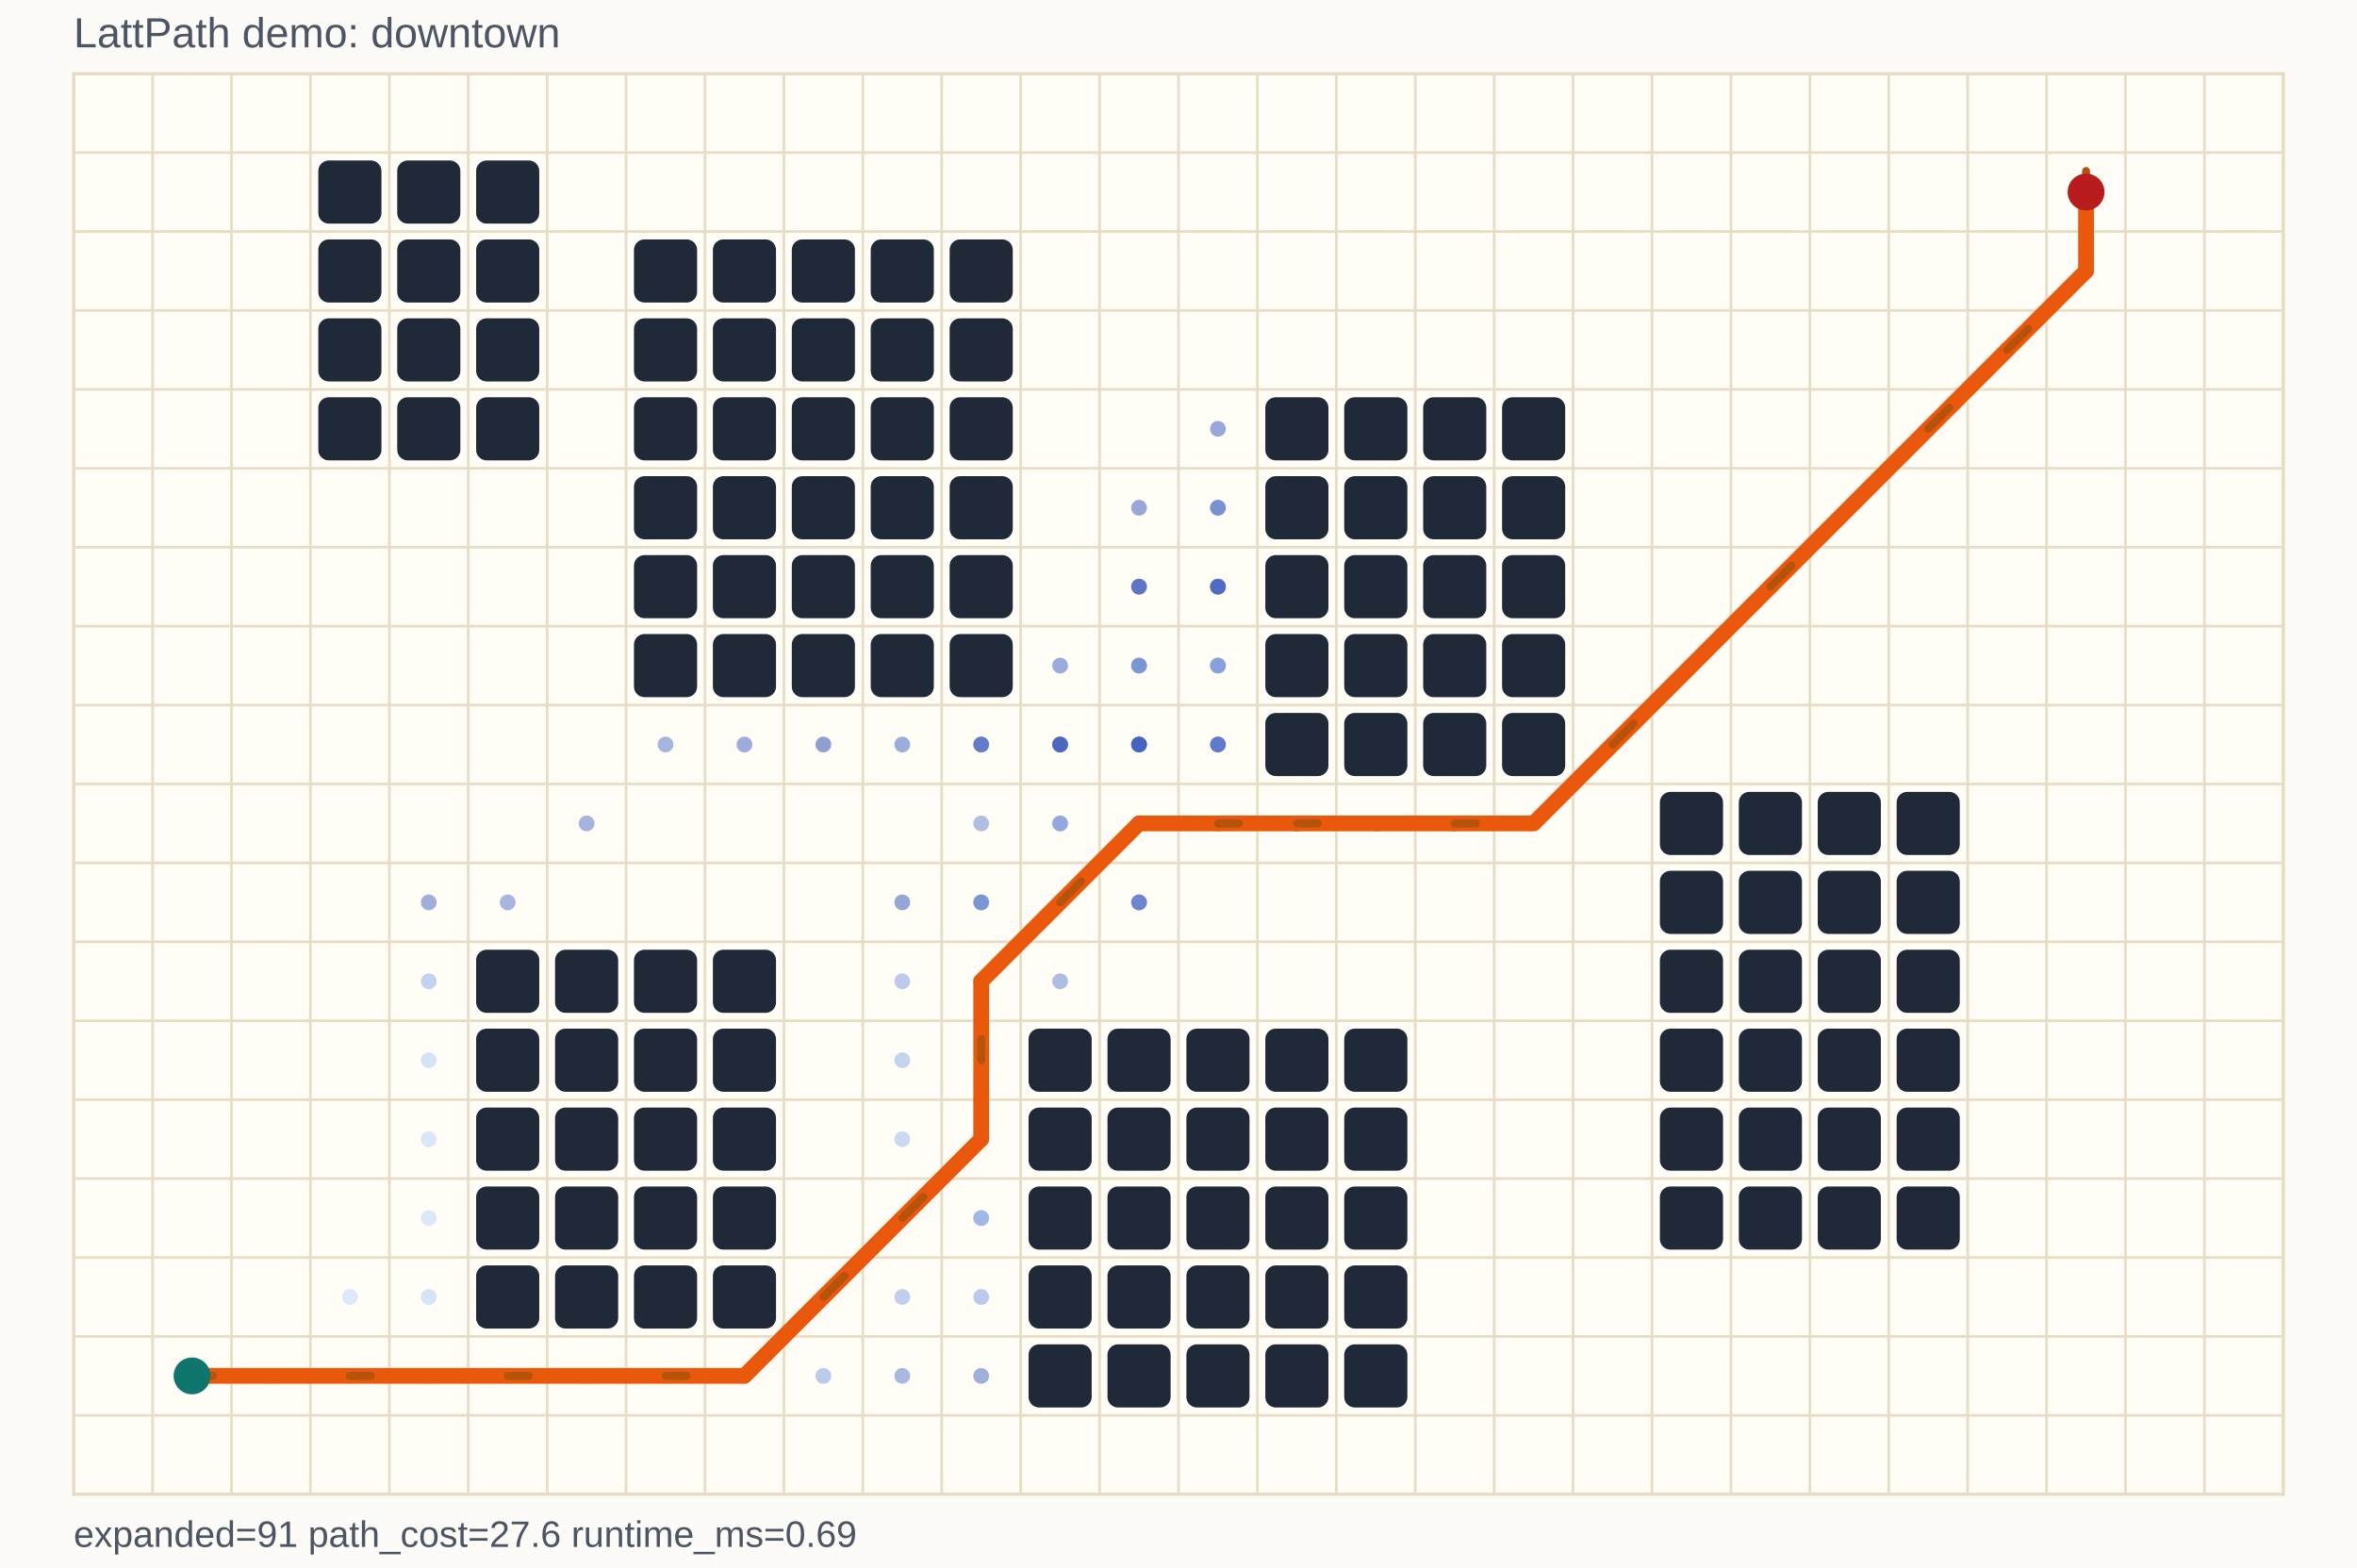
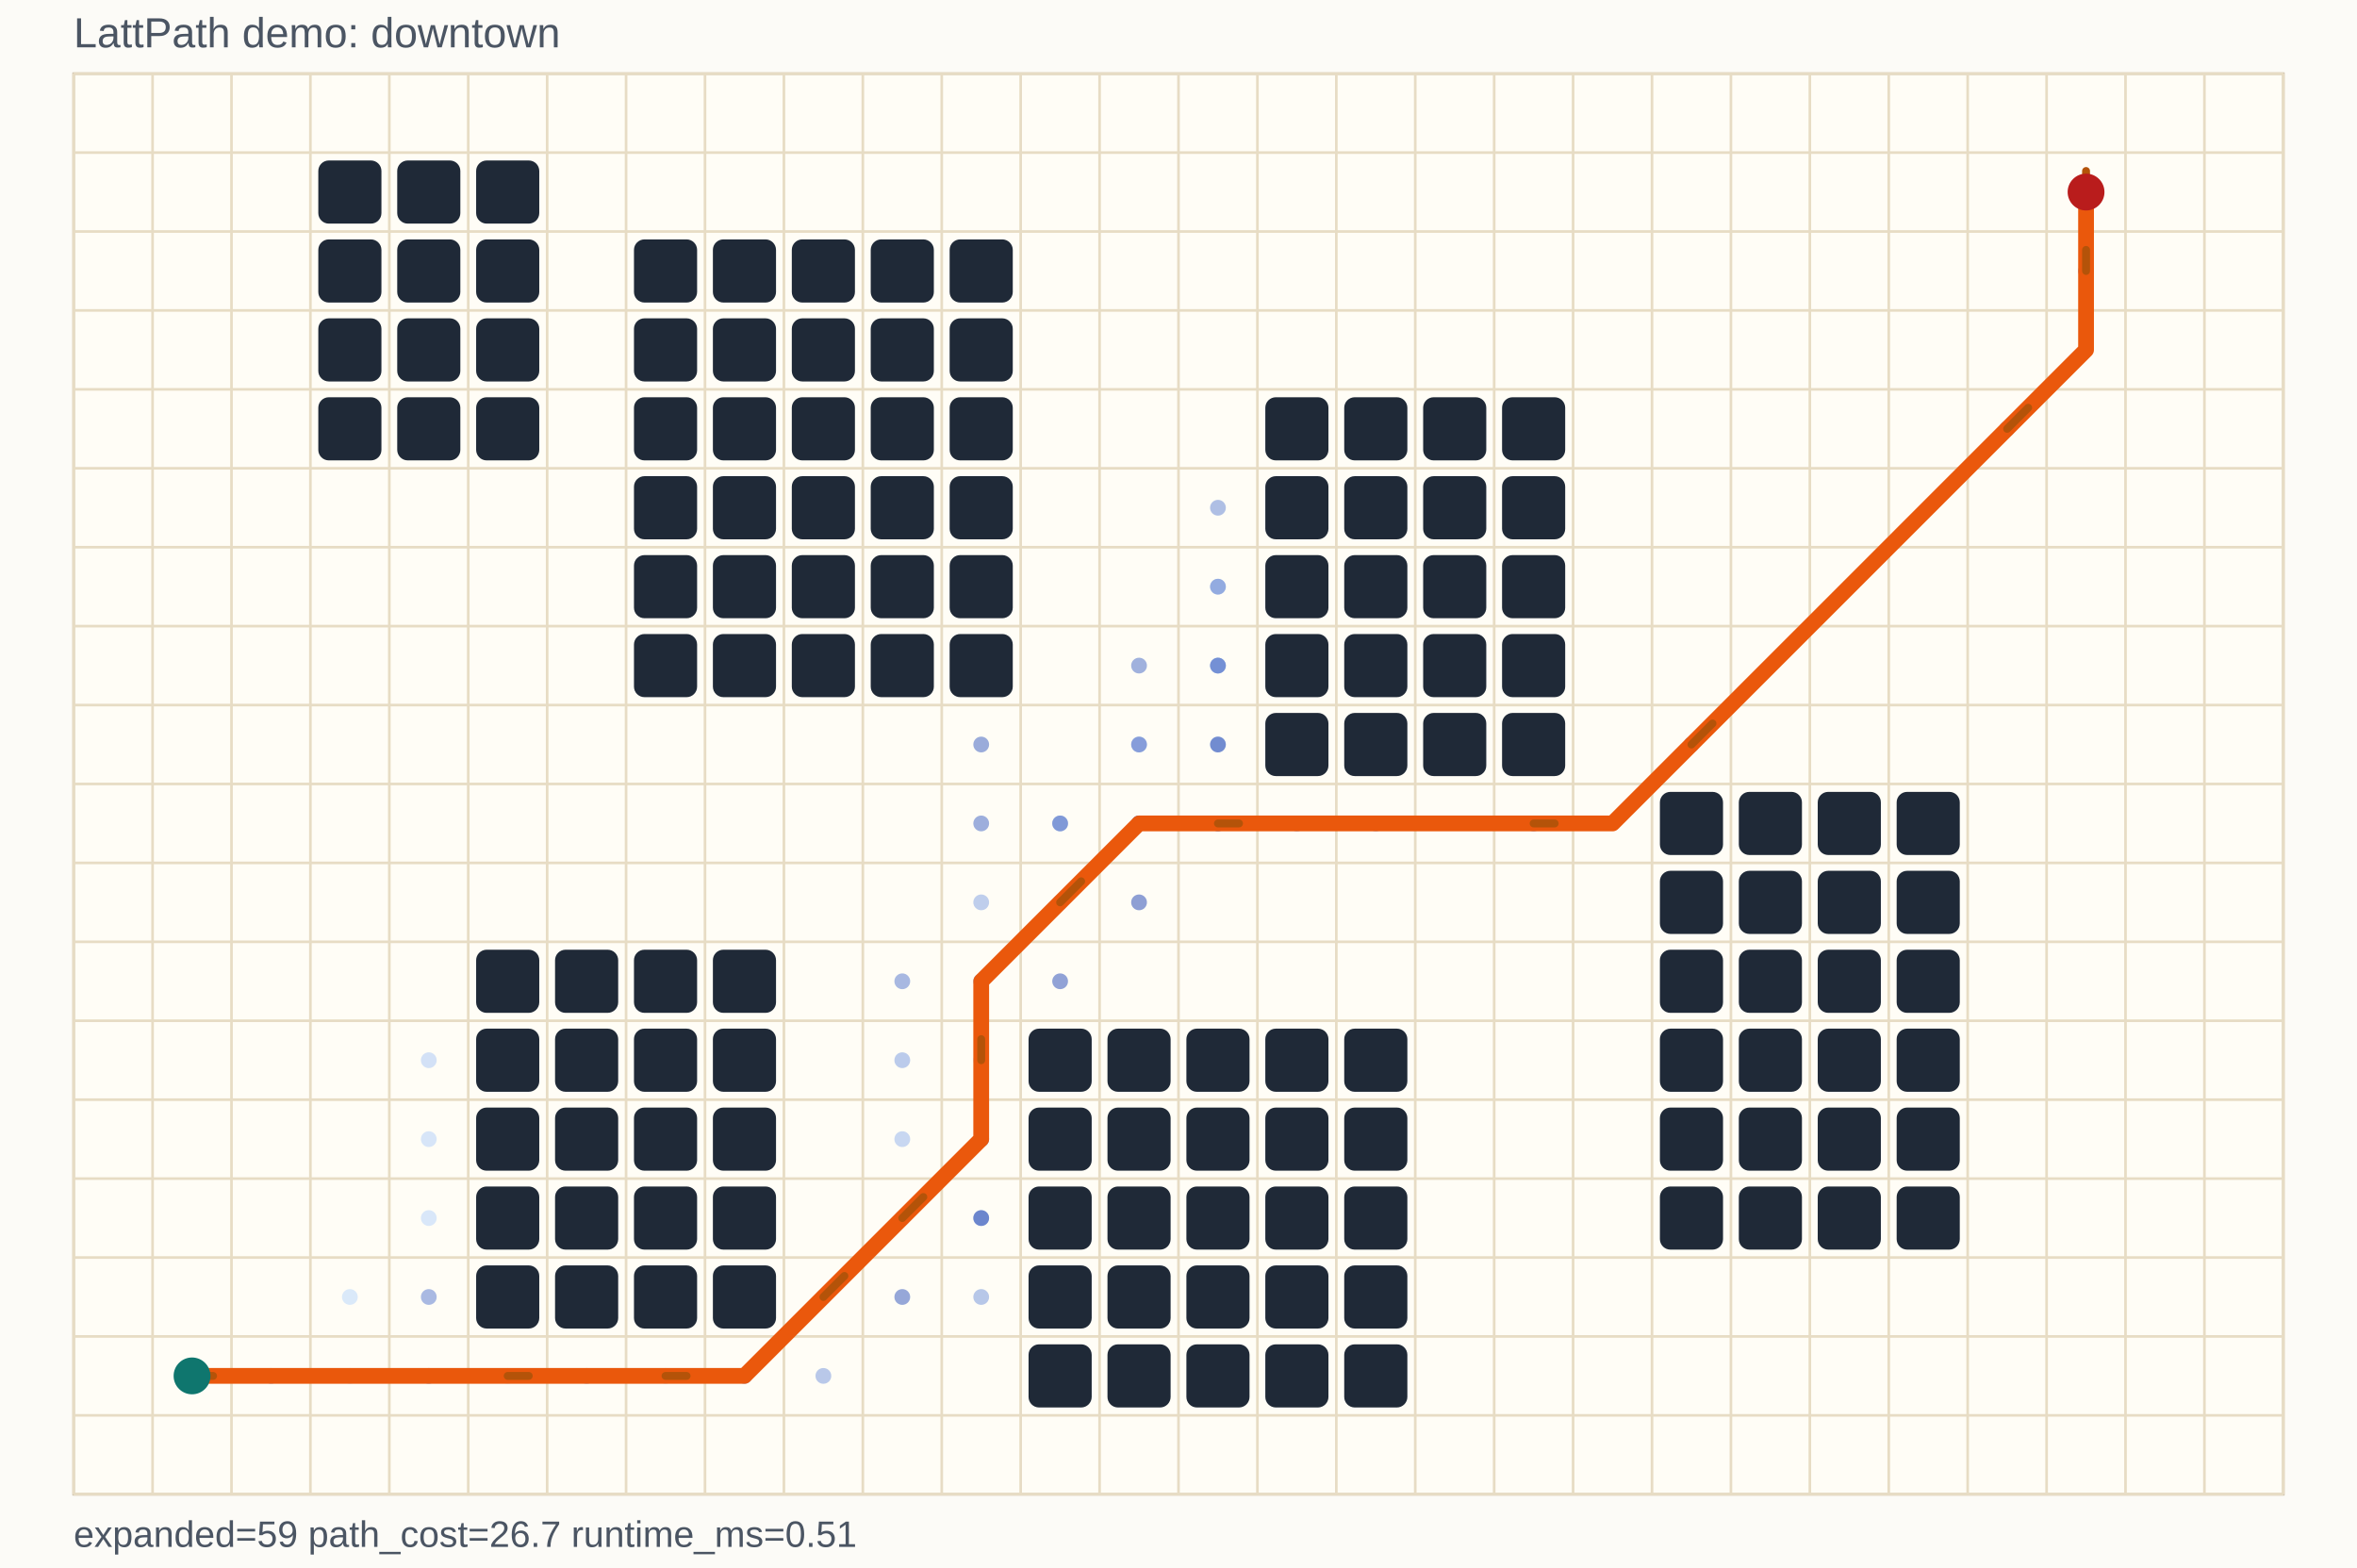
<svg xmlns="http://www.w3.org/2000/svg" width="896" height="596" viewBox="0 0 896 596">
  <rect width="100%" height="100%" fill="#fcfbf7" />
  <rect x="28" y="28" width="840" height="540" fill="#fffdf6" stroke="#d1c5ae" />
  <g stroke="#e7dcc4" stroke-width="1">
    <line x1="28" y1="28" x2="28" y2="568" />
    <line x1="58" y1="28" x2="58" y2="568" />
    <line x1="88" y1="28" x2="88" y2="568" />
    <line x1="118" y1="28" x2="118" y2="568" />
    <line x1="148" y1="28" x2="148" y2="568" />
    <line x1="178" y1="28" x2="178" y2="568" />
    <line x1="208" y1="28" x2="208" y2="568" />
    <line x1="238" y1="28" x2="238" y2="568" />
    <line x1="268" y1="28" x2="268" y2="568" />
    <line x1="298" y1="28" x2="298" y2="568" />
    <line x1="328" y1="28" x2="328" y2="568" />
    <line x1="358" y1="28" x2="358" y2="568" />
    <line x1="388" y1="28" x2="388" y2="568" />
    <line x1="418" y1="28" x2="418" y2="568" />
    <line x1="448" y1="28" x2="448" y2="568" />
    <line x1="478" y1="28" x2="478" y2="568" />
    <line x1="508" y1="28" x2="508" y2="568" />
    <line x1="538" y1="28" x2="538" y2="568" />
    <line x1="568" y1="28" x2="568" y2="568" />
    <line x1="598" y1="28" x2="598" y2="568" />
    <line x1="628" y1="28" x2="628" y2="568" />
    <line x1="658" y1="28" x2="658" y2="568" />
    <line x1="688" y1="28" x2="688" y2="568" />
    <line x1="718" y1="28" x2="718" y2="568" />
    <line x1="748" y1="28" x2="748" y2="568" />
    <line x1="778" y1="28" x2="778" y2="568" />
    <line x1="808" y1="28" x2="808" y2="568" />
    <line x1="838" y1="28" x2="838" y2="568" />
    <line x1="868" y1="28" x2="868" y2="568" />
    <line x1="28" y1="28" x2="868" y2="28" />
    <line x1="28" y1="58" x2="868" y2="58" />
    <line x1="28" y1="88" x2="868" y2="88" />
    <line x1="28" y1="118" x2="868" y2="118" />
    <line x1="28" y1="148" x2="868" y2="148" />
    <line x1="28" y1="178" x2="868" y2="178" />
    <line x1="28" y1="208" x2="868" y2="208" />
    <line x1="28" y1="238" x2="868" y2="238" />
    <line x1="28" y1="268" x2="868" y2="268" />
    <line x1="28" y1="298" x2="868" y2="298" />
    <line x1="28" y1="328" x2="868" y2="328" />
    <line x1="28" y1="358" x2="868" y2="358" />
    <line x1="28" y1="388" x2="868" y2="388" />
    <line x1="28" y1="418" x2="868" y2="418" />
    <line x1="28" y1="448" x2="868" y2="448" />
    <line x1="28" y1="478" x2="868" y2="478" />
    <line x1="28" y1="508" x2="868" y2="508" />
    <line x1="28" y1="538" x2="868" y2="538" />
    <line x1="28" y1="568" x2="868" y2="568" />
  </g>
  <g>
    <rect x="181" y="481" width="24" height="24" rx="4" fill="#1f2937" />
    <rect x="211" y="481" width="24" height="24" rx="4" fill="#1f2937" />
    <rect x="241" y="481" width="24" height="24" rx="4" fill="#1f2937" />
    <rect x="271" y="481" width="24" height="24" rx="4" fill="#1f2937" />
    <rect x="181" y="451" width="24" height="24" rx="4" fill="#1f2937" />
    <rect x="211" y="451" width="24" height="24" rx="4" fill="#1f2937" />
    <rect x="241" y="451" width="24" height="24" rx="4" fill="#1f2937" />
    <rect x="271" y="451" width="24" height="24" rx="4" fill="#1f2937" />
    <rect x="181" y="421" width="24" height="24" rx="4" fill="#1f2937" />
    <rect x="211" y="421" width="24" height="24" rx="4" fill="#1f2937" />
    <rect x="241" y="421" width="24" height="24" rx="4" fill="#1f2937" />
    <rect x="271" y="421" width="24" height="24" rx="4" fill="#1f2937" />
    <rect x="181" y="391" width="24" height="24" rx="4" fill="#1f2937" />
    <rect x="211" y="391" width="24" height="24" rx="4" fill="#1f2937" />
    <rect x="241" y="391" width="24" height="24" rx="4" fill="#1f2937" />
    <rect x="271" y="391" width="24" height="24" rx="4" fill="#1f2937" />
    <rect x="181" y="361" width="24" height="24" rx="4" fill="#1f2937" />
    <rect x="211" y="361" width="24" height="24" rx="4" fill="#1f2937" />
    <rect x="241" y="361" width="24" height="24" rx="4" fill="#1f2937" />
    <rect x="271" y="361" width="24" height="24" rx="4" fill="#1f2937" />
    <rect x="391" y="511" width="24" height="24" rx="4" fill="#1f2937" />
    <rect x="421" y="511" width="24" height="24" rx="4" fill="#1f2937" />
    <rect x="451" y="511" width="24" height="24" rx="4" fill="#1f2937" />
    <rect x="481" y="511" width="24" height="24" rx="4" fill="#1f2937" />
    <rect x="511" y="511" width="24" height="24" rx="4" fill="#1f2937" />
    <rect x="391" y="481" width="24" height="24" rx="4" fill="#1f2937" />
    <rect x="421" y="481" width="24" height="24" rx="4" fill="#1f2937" />
    <rect x="451" y="481" width="24" height="24" rx="4" fill="#1f2937" />
    <rect x="481" y="481" width="24" height="24" rx="4" fill="#1f2937" />
    <rect x="511" y="481" width="24" height="24" rx="4" fill="#1f2937" />
    <rect x="391" y="451" width="24" height="24" rx="4" fill="#1f2937" />
    <rect x="421" y="451" width="24" height="24" rx="4" fill="#1f2937" />
    <rect x="451" y="451" width="24" height="24" rx="4" fill="#1f2937" />
    <rect x="481" y="451" width="24" height="24" rx="4" fill="#1f2937" />
    <rect x="511" y="451" width="24" height="24" rx="4" fill="#1f2937" />
    <rect x="391" y="421" width="24" height="24" rx="4" fill="#1f2937" />
    <rect x="421" y="421" width="24" height="24" rx="4" fill="#1f2937" />
    <rect x="451" y="421" width="24" height="24" rx="4" fill="#1f2937" />
    <rect x="481" y="421" width="24" height="24" rx="4" fill="#1f2937" />
    <rect x="511" y="421" width="24" height="24" rx="4" fill="#1f2937" />
    <rect x="391" y="391" width="24" height="24" rx="4" fill="#1f2937" />
    <rect x="421" y="391" width="24" height="24" rx="4" fill="#1f2937" />
    <rect x="451" y="391" width="24" height="24" rx="4" fill="#1f2937" />
    <rect x="481" y="391" width="24" height="24" rx="4" fill="#1f2937" />
    <rect x="511" y="391" width="24" height="24" rx="4" fill="#1f2937" />
    <rect x="631" y="451" width="24" height="24" rx="4" fill="#1f2937" />
    <rect x="661" y="451" width="24" height="24" rx="4" fill="#1f2937" />
    <rect x="691" y="451" width="24" height="24" rx="4" fill="#1f2937" />
    <rect x="721" y="451" width="24" height="24" rx="4" fill="#1f2937" />
    <rect x="631" y="421" width="24" height="24" rx="4" fill="#1f2937" />
    <rect x="661" y="421" width="24" height="24" rx="4" fill="#1f2937" />
    <rect x="691" y="421" width="24" height="24" rx="4" fill="#1f2937" />
    <rect x="721" y="421" width="24" height="24" rx="4" fill="#1f2937" />
    <rect x="631" y="391" width="24" height="24" rx="4" fill="#1f2937" />
    <rect x="661" y="391" width="24" height="24" rx="4" fill="#1f2937" />
    <rect x="691" y="391" width="24" height="24" rx="4" fill="#1f2937" />
    <rect x="721" y="391" width="24" height="24" rx="4" fill="#1f2937" />
    <rect x="631" y="361" width="24" height="24" rx="4" fill="#1f2937" />
    <rect x="661" y="361" width="24" height="24" rx="4" fill="#1f2937" />
    <rect x="691" y="361" width="24" height="24" rx="4" fill="#1f2937" />
    <rect x="721" y="361" width="24" height="24" rx="4" fill="#1f2937" />
    <rect x="631" y="331" width="24" height="24" rx="4" fill="#1f2937" />
    <rect x="661" y="331" width="24" height="24" rx="4" fill="#1f2937" />
    <rect x="691" y="331" width="24" height="24" rx="4" fill="#1f2937" />
    <rect x="721" y="331" width="24" height="24" rx="4" fill="#1f2937" />
    <rect x="631" y="301" width="24" height="24" rx="4" fill="#1f2937" />
    <rect x="661" y="301" width="24" height="24" rx="4" fill="#1f2937" />
    <rect x="691" y="301" width="24" height="24" rx="4" fill="#1f2937" />
    <rect x="721" y="301" width="24" height="24" rx="4" fill="#1f2937" />
    <rect x="241" y="241" width="24" height="24" rx="4" fill="#1f2937" />
    <rect x="271" y="241" width="24" height="24" rx="4" fill="#1f2937" />
    <rect x="301" y="241" width="24" height="24" rx="4" fill="#1f2937" />
    <rect x="331" y="241" width="24" height="24" rx="4" fill="#1f2937" />
    <rect x="361" y="241" width="24" height="24" rx="4" fill="#1f2937" />
    <rect x="241" y="211" width="24" height="24" rx="4" fill="#1f2937" />
    <rect x="271" y="211" width="24" height="24" rx="4" fill="#1f2937" />
    <rect x="301" y="211" width="24" height="24" rx="4" fill="#1f2937" />
    <rect x="331" y="211" width="24" height="24" rx="4" fill="#1f2937" />
    <rect x="361" y="211" width="24" height="24" rx="4" fill="#1f2937" />
    <rect x="241" y="181" width="24" height="24" rx="4" fill="#1f2937" />
    <rect x="271" y="181" width="24" height="24" rx="4" fill="#1f2937" />
    <rect x="301" y="181" width="24" height="24" rx="4" fill="#1f2937" />
    <rect x="331" y="181" width="24" height="24" rx="4" fill="#1f2937" />
    <rect x="361" y="181" width="24" height="24" rx="4" fill="#1f2937" />
    <rect x="241" y="151" width="24" height="24" rx="4" fill="#1f2937" />
    <rect x="271" y="151" width="24" height="24" rx="4" fill="#1f2937" />
    <rect x="301" y="151" width="24" height="24" rx="4" fill="#1f2937" />
    <rect x="331" y="151" width="24" height="24" rx="4" fill="#1f2937" />
    <rect x="361" y="151" width="24" height="24" rx="4" fill="#1f2937" />
    <rect x="241" y="121" width="24" height="24" rx="4" fill="#1f2937" />
    <rect x="271" y="121" width="24" height="24" rx="4" fill="#1f2937" />
    <rect x="301" y="121" width="24" height="24" rx="4" fill="#1f2937" />
    <rect x="331" y="121" width="24" height="24" rx="4" fill="#1f2937" />
    <rect x="361" y="121" width="24" height="24" rx="4" fill="#1f2937" />
    <rect x="241" y="91" width="24" height="24" rx="4" fill="#1f2937" />
    <rect x="271" y="91" width="24" height="24" rx="4" fill="#1f2937" />
    <rect x="301" y="91" width="24" height="24" rx="4" fill="#1f2937" />
    <rect x="331" y="91" width="24" height="24" rx="4" fill="#1f2937" />
    <rect x="361" y="91" width="24" height="24" rx="4" fill="#1f2937" />
    <rect x="481" y="271" width="24" height="24" rx="4" fill="#1f2937" />
    <rect x="511" y="271" width="24" height="24" rx="4" fill="#1f2937" />
    <rect x="541" y="271" width="24" height="24" rx="4" fill="#1f2937" />
    <rect x="571" y="271" width="24" height="24" rx="4" fill="#1f2937" />
    <rect x="481" y="241" width="24" height="24" rx="4" fill="#1f2937" />
    <rect x="511" y="241" width="24" height="24" rx="4" fill="#1f2937" />
    <rect x="541" y="241" width="24" height="24" rx="4" fill="#1f2937" />
    <rect x="571" y="241" width="24" height="24" rx="4" fill="#1f2937" />
    <rect x="481" y="211" width="24" height="24" rx="4" fill="#1f2937" />
    <rect x="511" y="211" width="24" height="24" rx="4" fill="#1f2937" />
    <rect x="541" y="211" width="24" height="24" rx="4" fill="#1f2937" />
    <rect x="571" y="211" width="24" height="24" rx="4" fill="#1f2937" />
    <rect x="481" y="181" width="24" height="24" rx="4" fill="#1f2937" />
    <rect x="511" y="181" width="24" height="24" rx="4" fill="#1f2937" />
    <rect x="541" y="181" width="24" height="24" rx="4" fill="#1f2937" />
    <rect x="571" y="181" width="24" height="24" rx="4" fill="#1f2937" />
    <rect x="481" y="151" width="24" height="24" rx="4" fill="#1f2937" />
    <rect x="511" y="151" width="24" height="24" rx="4" fill="#1f2937" />
    <rect x="541" y="151" width="24" height="24" rx="4" fill="#1f2937" />
    <rect x="571" y="151" width="24" height="24" rx="4" fill="#1f2937" />
    <rect x="121" y="151" width="24" height="24" rx="4" fill="#1f2937" />
    <rect x="151" y="151" width="24" height="24" rx="4" fill="#1f2937" />
    <rect x="181" y="151" width="24" height="24" rx="4" fill="#1f2937" />
    <rect x="121" y="121" width="24" height="24" rx="4" fill="#1f2937" />
    <rect x="151" y="121" width="24" height="24" rx="4" fill="#1f2937" />
    <rect x="181" y="121" width="24" height="24" rx="4" fill="#1f2937" />
    <rect x="121" y="91" width="24" height="24" rx="4" fill="#1f2937" />
    <rect x="151" y="91" width="24" height="24" rx="4" fill="#1f2937" />
    <rect x="181" y="91" width="24" height="24" rx="4" fill="#1f2937" />
    <rect x="121" y="61" width="24" height="24" rx="4" fill="#1f2937" />
    <rect x="151" y="61" width="24" height="24" rx="4" fill="#1f2937" />
    <rect x="181" y="61" width="24" height="24" rx="4" fill="#1f2937" />
  </g>
  <g>
    <circle cx="73" cy="523" r="3" fill="#bfdbfe" opacity="0.55" />
-     <circle cx="133" cy="493" r="3" fill="#bdd9fd" opacity="0.55" />
-     <circle cx="163" cy="463" r="3" fill="#bbd7fc" opacity="0.55" />
-     <circle cx="163" cy="433" r="3" fill="#b9d5fb" opacity="0.55" />
-     <circle cx="133" cy="523" r="3" fill="#b7d4fa" opacity="0.55" />
-     <circle cx="103" cy="523" r="3" fill="#b6d2f9" opacity="0.55" />
-     <circle cx="163" cy="493" r="3" fill="#b4d0f8" opacity="0.55" />
-     <circle cx="193" cy="523" r="3" fill="#b2cef7" opacity="0.55" />
-     <circle cx="163" cy="403" r="3" fill="#b0cdf6" opacity="0.55" />
-     <circle cx="163" cy="523" r="3" fill="#aecbf6" opacity="0.55" />
-     <circle cx="223" cy="523" r="3" fill="#adc9f5" opacity="0.55" />
+     <circle cx="133" cy="493" r="3" fill="#bcd8fc" opacity="0.55" />
+     <circle cx="163" cy="463" r="3" fill="#b9d5fb" opacity="0.55" />
+     <circle cx="163" cy="433" r="3" fill="#b6d2f9" opacity="0.55" />
+     <circle cx="193" cy="523" r="3" fill="#b3d0f8" opacity="0.55" />
+     <circle cx="133" cy="523" r="3" fill="#b1cdf7" opacity="0.55" />
+     <circle cx="163" cy="403" r="3" fill="#aecaf5" opacity="0.55" />
    <circle cx="253" cy="523" r="3" fill="#abc8f4" opacity="0.55" />
-     <circle cx="313" cy="493" r="3" fill="#a9c6f3" opacity="0.55" />
-     <circle cx="373" cy="433" r="3" fill="#a7c4f2" opacity="0.55" />
-     <circle cx="343" cy="463" r="3" fill="#a5c2f1" opacity="0.55" />
-     <circle cx="373" cy="403" r="3" fill="#a4c1f0" opacity="0.55" />
-     <circle cx="373" cy="373" r="3" fill="#a2bfef" opacity="0.55" />
-     <circle cx="343" cy="433" r="3" fill="#a0bdef" opacity="0.55" />
-     <circle cx="373" cy="343" r="3" fill="#9ebcee" opacity="0.55" />
-     <circle cx="403" cy="343" r="3" fill="#9dbaed" opacity="0.55" />
-     <circle cx="463" cy="283" r="3" fill="#9bb8ec" opacity="0.55" />
-     <circle cx="433" cy="313" r="3" fill="#99b6eb" opacity="0.55" />
-     <circle cx="463" cy="253" r="3" fill="#97b5ea" opacity="0.55" />
-     <circle cx="433" cy="283" r="3" fill="#95b3e9" opacity="0.55" />
-     <circle cx="343" cy="403" r="3" fill="#94b1e8" opacity="0.55" />
-     <circle cx="163" cy="373" r="3" fill="#92afe8" opacity="0.55" />
-     <circle cx="463" cy="223" r="3" fill="#90aee7" opacity="0.55" />
-     <circle cx="283" cy="523" r="3" fill="#8eace6" opacity="0.55" />
-     <circle cx="343" cy="493" r="3" fill="#8caae5" opacity="0.55" />
-     <circle cx="373" cy="463" r="3" fill="#8ba9e4" opacity="0.55" />
-     <circle cx="373" cy="433" r="3" fill="#89a7e3" opacity="0.55" />
-     <circle cx="373" cy="463" r="3" fill="#87a5e2" opacity="0.55" />
-     <circle cx="343" cy="373" r="3" fill="#85a3e1" opacity="0.55" />
-     <circle cx="313" cy="523" r="3" fill="#83a2e1" opacity="0.55" />
-     <circle cx="373" cy="493" r="3" fill="#82a0e0" opacity="0.55" />
-     <circle cx="373" cy="373" r="3" fill="#809edf" opacity="0.55" />
-     <circle cx="433" cy="313" r="3" fill="#7e9dde" opacity="0.55" />
-     <circle cx="463" cy="253" r="3" fill="#7c9bdd" opacity="0.55" />
-     <circle cx="463" cy="223" r="3" fill="#7b99dc" opacity="0.55" />
-     <circle cx="403" cy="313" r="3" fill="#7997db" opacity="0.55" />
-     <circle cx="463" cy="313" r="3" fill="#7796da" opacity="0.55" />
-     <circle cx="463" cy="193" r="3" fill="#7594da" opacity="0.55" />
-     <circle cx="403" cy="313" r="3" fill="#7392d9" opacity="0.55" />
-     <circle cx="463" cy="253" r="3" fill="#7290d8" opacity="0.55" />
-     <circle cx="433" cy="283" r="3" fill="#708fd7" opacity="0.55" />
-     <circle cx="373" cy="313" r="3" fill="#6e8dd6" opacity="0.55" />
-     <circle cx="433" cy="253" r="3" fill="#6c8bd5" opacity="0.55" />
-     <circle cx="403" cy="373" r="3" fill="#6a8ad4" opacity="0.55" />
-     <circle cx="463" cy="313" r="3" fill="#6988d3" opacity="0.55" />
-     <circle cx="433" cy="343" r="3" fill="#6786d2" opacity="0.55" />
-     <circle cx="463" cy="283" r="3" fill="#6584d2" opacity="0.55" />
-     <circle cx="433" cy="313" r="3" fill="#6383d1" opacity="0.55" />
-     <circle cx="493" cy="313" r="3" fill="#6181d0" opacity="0.55" />
-     <circle cx="343" cy="523" r="3" fill="#607fcf" opacity="0.55" />
-     <circle cx="523" cy="313" r="3" fill="#5e7ece" opacity="0.55" />
-     <circle cx="193" cy="343" r="3" fill="#5c7ccd" opacity="0.55" />
-     <circle cx="253" cy="283" r="3" fill="#5a7acc" opacity="0.55" />
-     <circle cx="223" cy="313" r="3" fill="#5978cb" opacity="0.55" />
-     <circle cx="403" cy="283" r="3" fill="#5777cb" opacity="0.55" />
-     <circle cx="463" cy="223" r="3" fill="#5575ca" opacity="0.55" />
-     <circle cx="433" cy="253" r="3" fill="#5373c9" opacity="0.55" />
-     <circle cx="373" cy="523" r="3" fill="#5171c8" opacity="0.55" />
-     <circle cx="163" cy="343" r="3" fill="#5070c7" opacity="0.55" />
-     <circle cx="373" cy="283" r="3" fill="#4e6ec6" opacity="0.55" />
-     <circle cx="283" cy="283" r="3" fill="#4c6cc5" opacity="0.55" />
-     <circle cx="343" cy="283" r="3" fill="#4a6bc4" opacity="0.55" />
-     <circle cx="403" cy="253" r="3" fill="#4869c4" opacity="0.55" />
-     <circle cx="463" cy="193" r="3" fill="#4767c3" opacity="0.55" />
-     <circle cx="433" cy="223" r="3" fill="#4565c2" opacity="0.55" />
-     <circle cx="463" cy="163" r="3" fill="#4364c1" opacity="0.55" />
-     <circle cx="433" cy="193" r="3" fill="#4162c0" opacity="0.55" />
-     <circle cx="403" cy="283" r="3" fill="#3f60bf" opacity="0.55" />
-     <circle cx="343" cy="343" r="3" fill="#3e5fbe" opacity="0.55" />
-     <circle cx="373" cy="343" r="3" fill="#3c5dbd" opacity="0.55" />
-     <circle cx="433" cy="283" r="3" fill="#3a5bbd" opacity="0.55" />
-     <circle cx="433" cy="343" r="3" fill="#3859bc" opacity="0.55" />
-     <circle cx="493" cy="313" r="3" fill="#3758bb" opacity="0.55" />
-     <circle cx="463" cy="283" r="3" fill="#3556ba" opacity="0.55" />
-     <circle cx="373" cy="283" r="3" fill="#3354b9" opacity="0.55" />
-     <circle cx="313" cy="283" r="3" fill="#3152b8" opacity="0.55" />
-     <circle cx="403" cy="283" r="3" fill="#2f51b7" opacity="0.55" />
-     <circle cx="463" cy="223" r="3" fill="#2e4fb6" opacity="0.55" />
-     <circle cx="433" cy="283" r="3" fill="#2c4db6" opacity="0.55" />
-     <circle cx="433" cy="223" r="3" fill="#2a4cb5" opacity="0.55" />
-     <circle cx="553" cy="313" r="3" fill="#284ab4" opacity="0.55" />
-     <circle cx="613" cy="283" r="3" fill="#2648b3" opacity="0.55" />
-     <circle cx="673" cy="223" r="3" fill="#2546b2" opacity="0.55" />
-     <circle cx="733" cy="163" r="3" fill="#2345b1" opacity="0.55" />
-     <circle cx="793" cy="103" r="3" fill="#2143b0" opacity="0.55" />
-     <circle cx="763" cy="133" r="3" fill="#1f41af" opacity="0.55" />
+     <circle cx="313" cy="493" r="3" fill="#a8c5f3" opacity="0.55" />
+     <circle cx="373" cy="433" r="3" fill="#a6c2f1" opacity="0.55" />
+     <circle cx="343" cy="463" r="3" fill="#a3c0f0" opacity="0.55" />
+     <circle cx="373" cy="403" r="3" fill="#a0bdef" opacity="0.55" />
+     <circle cx="373" cy="373" r="3" fill="#9dbaed" opacity="0.55" />
+     <circle cx="343" cy="433" r="3" fill="#9ab8ec" opacity="0.55" />
+     <circle cx="403" cy="343" r="3" fill="#98b5ea" opacity="0.55" />
+     <circle cx="463" cy="283" r="3" fill="#95b2e9" opacity="0.55" />
+     <circle cx="433" cy="313" r="3" fill="#92b0e8" opacity="0.55" />
+     <circle cx="463" cy="253" r="3" fill="#8fade6" opacity="0.55" />
+     <circle cx="433" cy="283" r="3" fill="#8daae5" opacity="0.55" />
+     <circle cx="373" cy="343" r="3" fill="#8aa8e4" opacity="0.55" />
+     <circle cx="463" cy="223" r="3" fill="#87a5e2" opacity="0.55" />
+     <circle cx="343" cy="403" r="3" fill="#84a2e1" opacity="0.55" />
+     <circle cx="463" cy="313" r="3" fill="#81a0e0" opacity="0.55" />
+     <circle cx="313" cy="523" r="3" fill="#7f9dde" opacity="0.55" />
+     <circle cx="373" cy="493" r="3" fill="#7c9add" opacity="0.55" />
+     <circle cx="373" cy="373" r="3" fill="#7998db" opacity="0.55" />
+     <circle cx="433" cy="313" r="3" fill="#7695da" opacity="0.55" />
+     <circle cx="463" cy="253" r="3" fill="#7492d9" opacity="0.55" />
+     <circle cx="463" cy="223" r="3" fill="#7190d7" opacity="0.55" />
+     <circle cx="463" cy="193" r="3" fill="#6e8dd6" opacity="0.55" />
+     <circle cx="403" cy="313" r="3" fill="#6b8ad5" opacity="0.55" />
+     <circle cx="223" cy="523" r="3" fill="#6888d3" opacity="0.55" />
+     <circle cx="103" cy="523" r="3" fill="#6685d2" opacity="0.55" />
+     <circle cx="163" cy="493" r="3" fill="#6382d1" opacity="0.55" />
+     <circle cx="343" cy="373" r="3" fill="#6080cf" opacity="0.55" />
+     <circle cx="373" cy="463" r="3" fill="#5d7dce" opacity="0.55" />
+     <circle cx="403" cy="313" r="3" fill="#5b7acc" opacity="0.55" />
+     <circle cx="463" cy="253" r="3" fill="#5878cb" opacity="0.55" />
+     <circle cx="433" cy="283" r="3" fill="#5575ca" opacity="0.55" />
+     <circle cx="433" cy="253" r="3" fill="#5272c8" opacity="0.55" />
+     <circle cx="163" cy="523" r="3" fill="#4f70c7" opacity="0.55" />
+     <circle cx="373" cy="313" r="3" fill="#4d6dc6" opacity="0.55" />
+     <circle cx="523" cy="313" r="3" fill="#4a6ac4" opacity="0.55" />
+     <circle cx="373" cy="283" r="3" fill="#4768c3" opacity="0.55" />
+     <circle cx="493" cy="313" r="3" fill="#4465c2" opacity="0.55" />
+     <circle cx="283" cy="523" r="3" fill="#4262c0" opacity="0.55" />
+     <circle cx="343" cy="493" r="3" fill="#3f60bf" opacity="0.55" />
+     <circle cx="373" cy="463" r="3" fill="#3c5dbd" opacity="0.55" />
+     <circle cx="373" cy="433" r="3" fill="#395abc" opacity="0.55" />
+     <circle cx="403" cy="373" r="3" fill="#3658bb" opacity="0.55" />
+     <circle cx="463" cy="313" r="3" fill="#3455b9" opacity="0.55" />
+     <circle cx="433" cy="343" r="3" fill="#3152b8" opacity="0.55" />
+     <circle cx="463" cy="283" r="3" fill="#2e50b7" opacity="0.55" />
+     <circle cx="433" cy="313" r="3" fill="#2b4db5" opacity="0.55" />
+     <circle cx="583" cy="313" r="3" fill="#294ab4" opacity="0.55" />
+     <circle cx="643" cy="283" r="3" fill="#2648b3" opacity="0.55" />
+     <circle cx="763" cy="163" r="3" fill="#2345b1" opacity="0.55" />
+     <circle cx="793" cy="103" r="3" fill="#2042b0" opacity="0.55" />
    <circle cx="793" cy="73" r="3" fill="#1e40af" opacity="0.55" />
  </g>
-   <polyline fill="none" stroke="#ea580c" stroke-width="6" stroke-linecap="round" stroke-linejoin="round" points="73,523 103,523 133,523 163,523 193,523 223,523 253,523 283,523 313,493 343,463 373,433 373,403 373,373 403,343 433,313 463,313 493,313 523,313 553,313 583,313 613,283 643,253 673,223 703,193 733,163 763,133 793,103 793,73" />
+   <polyline fill="none" stroke="#ea580c" stroke-width="6" stroke-linecap="round" stroke-linejoin="round" points="73,523 103,523 133,523 163,523 193,523 223,523 253,523 283,523 313,493 343,463 373,433 373,403 373,373 403,343 433,313 463,313 493,313 523,313 553,313 583,313 613,313 643,283 673,253 703,223 733,193 763,163 793,133 793,103 793,73" />
  <g>
    <line x1="73" y1="523" x2="81" y2="523" stroke="#b45309" stroke-width="3" stroke-linecap="round" />
-     <line x1="133" y1="523" x2="141" y2="523" stroke="#b45309" stroke-width="3" stroke-linecap="round" />
    <line x1="193" y1="523" x2="201" y2="523" stroke="#b45309" stroke-width="3" stroke-linecap="round" />
    <line x1="253" y1="523" x2="261" y2="523" stroke="#b45309" stroke-width="3" stroke-linecap="round" />
    <line x1="313" y1="493" x2="321" y2="485" stroke="#b45309" stroke-width="3" stroke-linecap="round" />
    <line x1="343" y1="463" x2="351" y2="455" stroke="#b45309" stroke-width="3" stroke-linecap="round" />
    <line x1="373" y1="403" x2="373" y2="395" stroke="#b45309" stroke-width="3" stroke-linecap="round" />
    <line x1="403" y1="343" x2="411" y2="335" stroke="#b45309" stroke-width="3" stroke-linecap="round" />
    <line x1="463" y1="313" x2="471" y2="313" stroke="#b45309" stroke-width="3" stroke-linecap="round" />
-     <line x1="493" y1="313" x2="501" y2="313" stroke="#b45309" stroke-width="3" stroke-linecap="round" />
-     <line x1="553" y1="313" x2="561" y2="313" stroke="#b45309" stroke-width="3" stroke-linecap="round" />
-     <line x1="613" y1="283" x2="621" y2="275" stroke="#b45309" stroke-width="3" stroke-linecap="round" />
-     <line x1="673" y1="223" x2="681" y2="215" stroke="#b45309" stroke-width="3" stroke-linecap="round" />
-     <line x1="733" y1="163" x2="741" y2="155" stroke="#b45309" stroke-width="3" stroke-linecap="round" />
-     <line x1="763" y1="133" x2="771" y2="125" stroke="#b45309" stroke-width="3" stroke-linecap="round" />
+     <line x1="583" y1="313" x2="591" y2="313" stroke="#b45309" stroke-width="3" stroke-linecap="round" />
+     <line x1="643" y1="283" x2="651" y2="275" stroke="#b45309" stroke-width="3" stroke-linecap="round" />
+     <line x1="763" y1="163" x2="771" y2="155" stroke="#b45309" stroke-width="3" stroke-linecap="round" />
+     <line x1="793" y1="103" x2="793" y2="95" stroke="#b45309" stroke-width="3" stroke-linecap="round" />
    <line x1="793" y1="73" x2="793" y2="65" stroke="#b45309" stroke-width="3" stroke-linecap="round" />
  </g>
  <circle cx="73" cy="523" r="7" fill="#0f766e" />
  <circle cx="793" cy="73" r="7" fill="#b91c1c" />
  <text x="28" y="18" fill="#4b5563" font-family="Arial, sans-serif" font-size="16">LattPath demo: downtown</text>
  <text x="28" y="588" fill="#4b5563" font-family="Arial, sans-serif" font-size="14">
-     expanded=91 path_cost=27.6 runtime_ms=0.69
+     expanded=59 path_cost=26.7 runtime_ms=0.51
  </text>
</svg>
